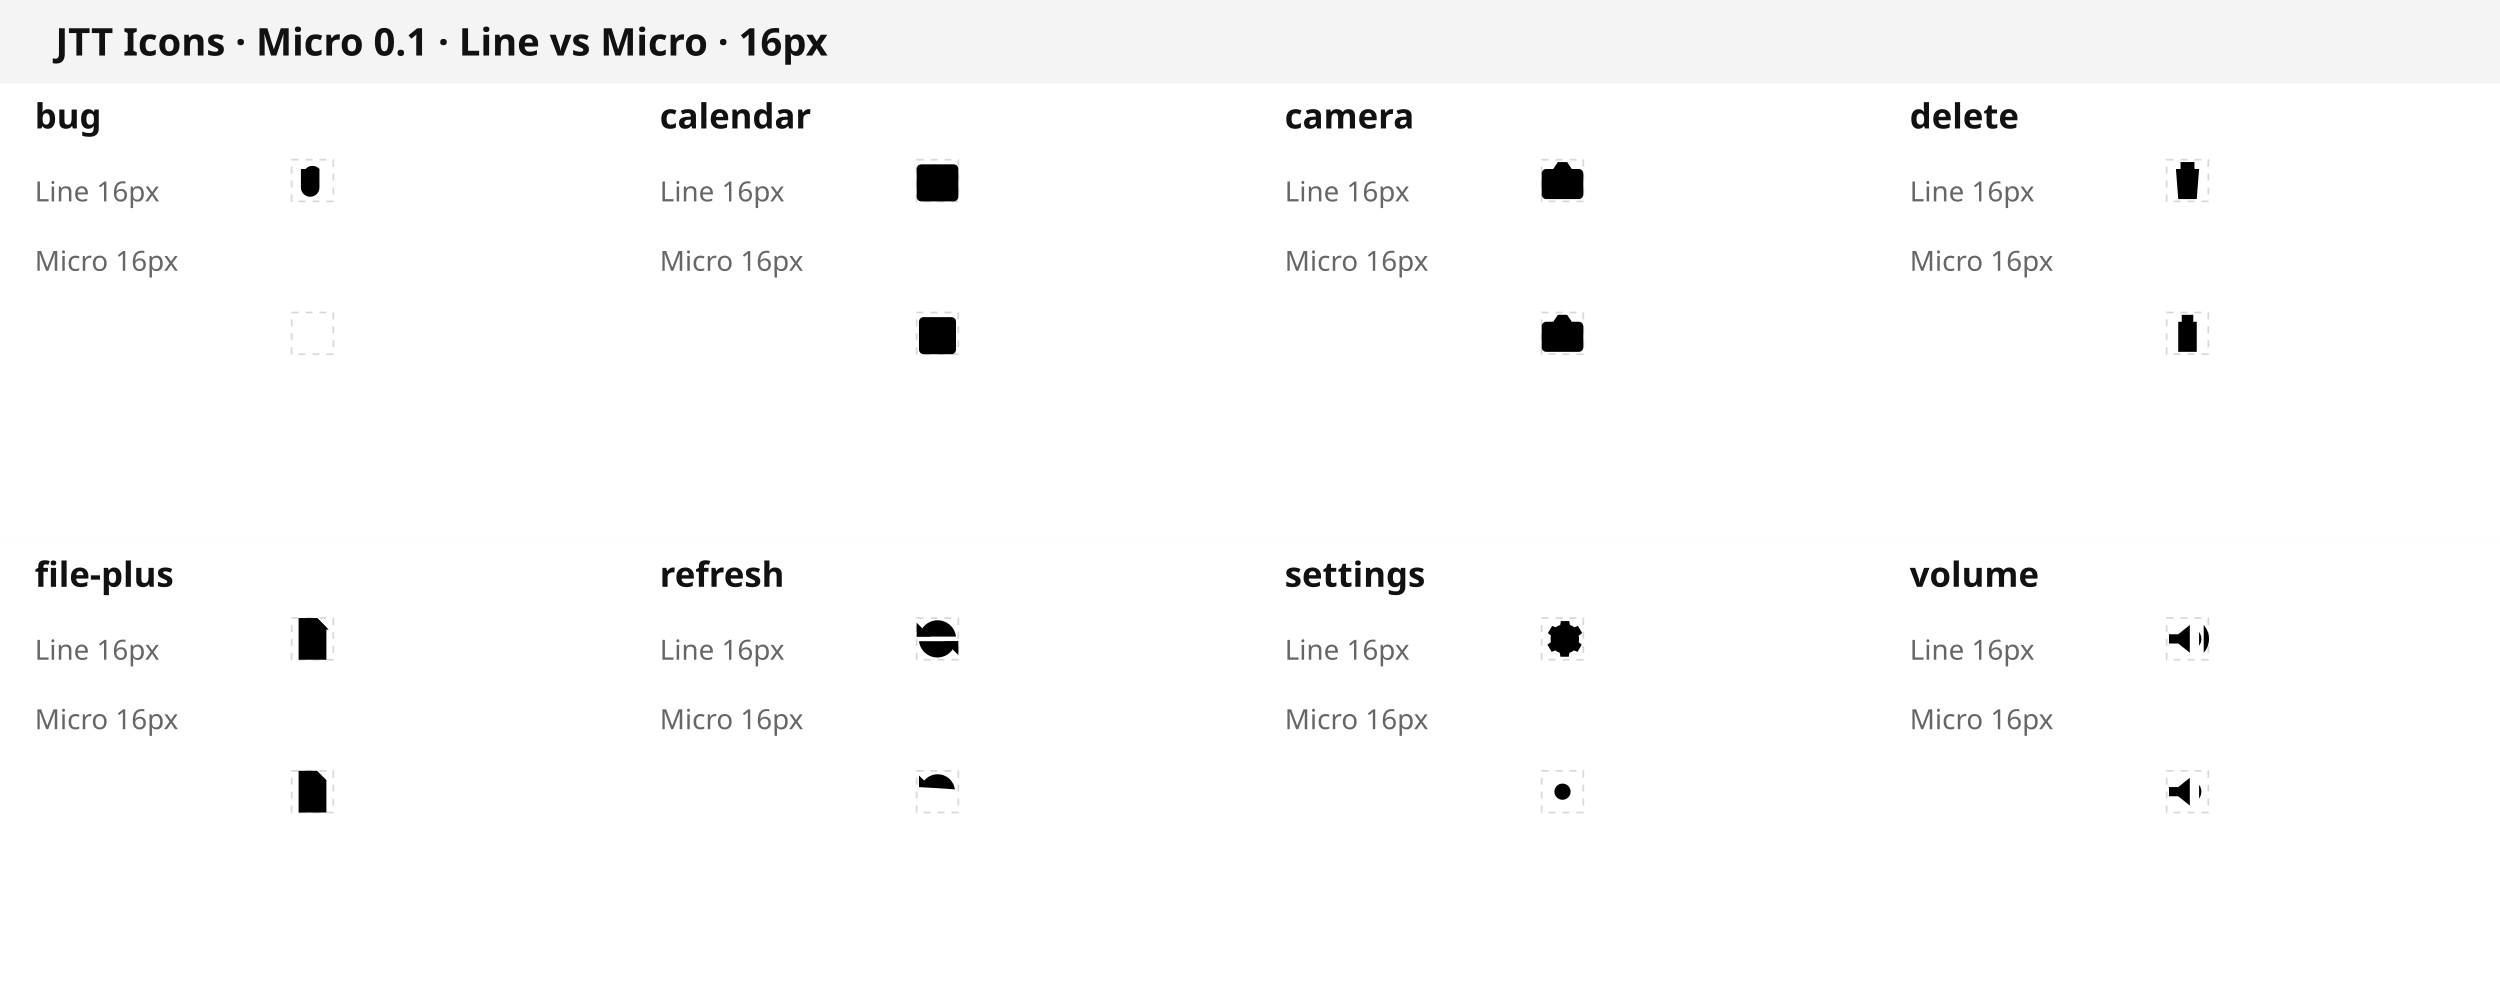
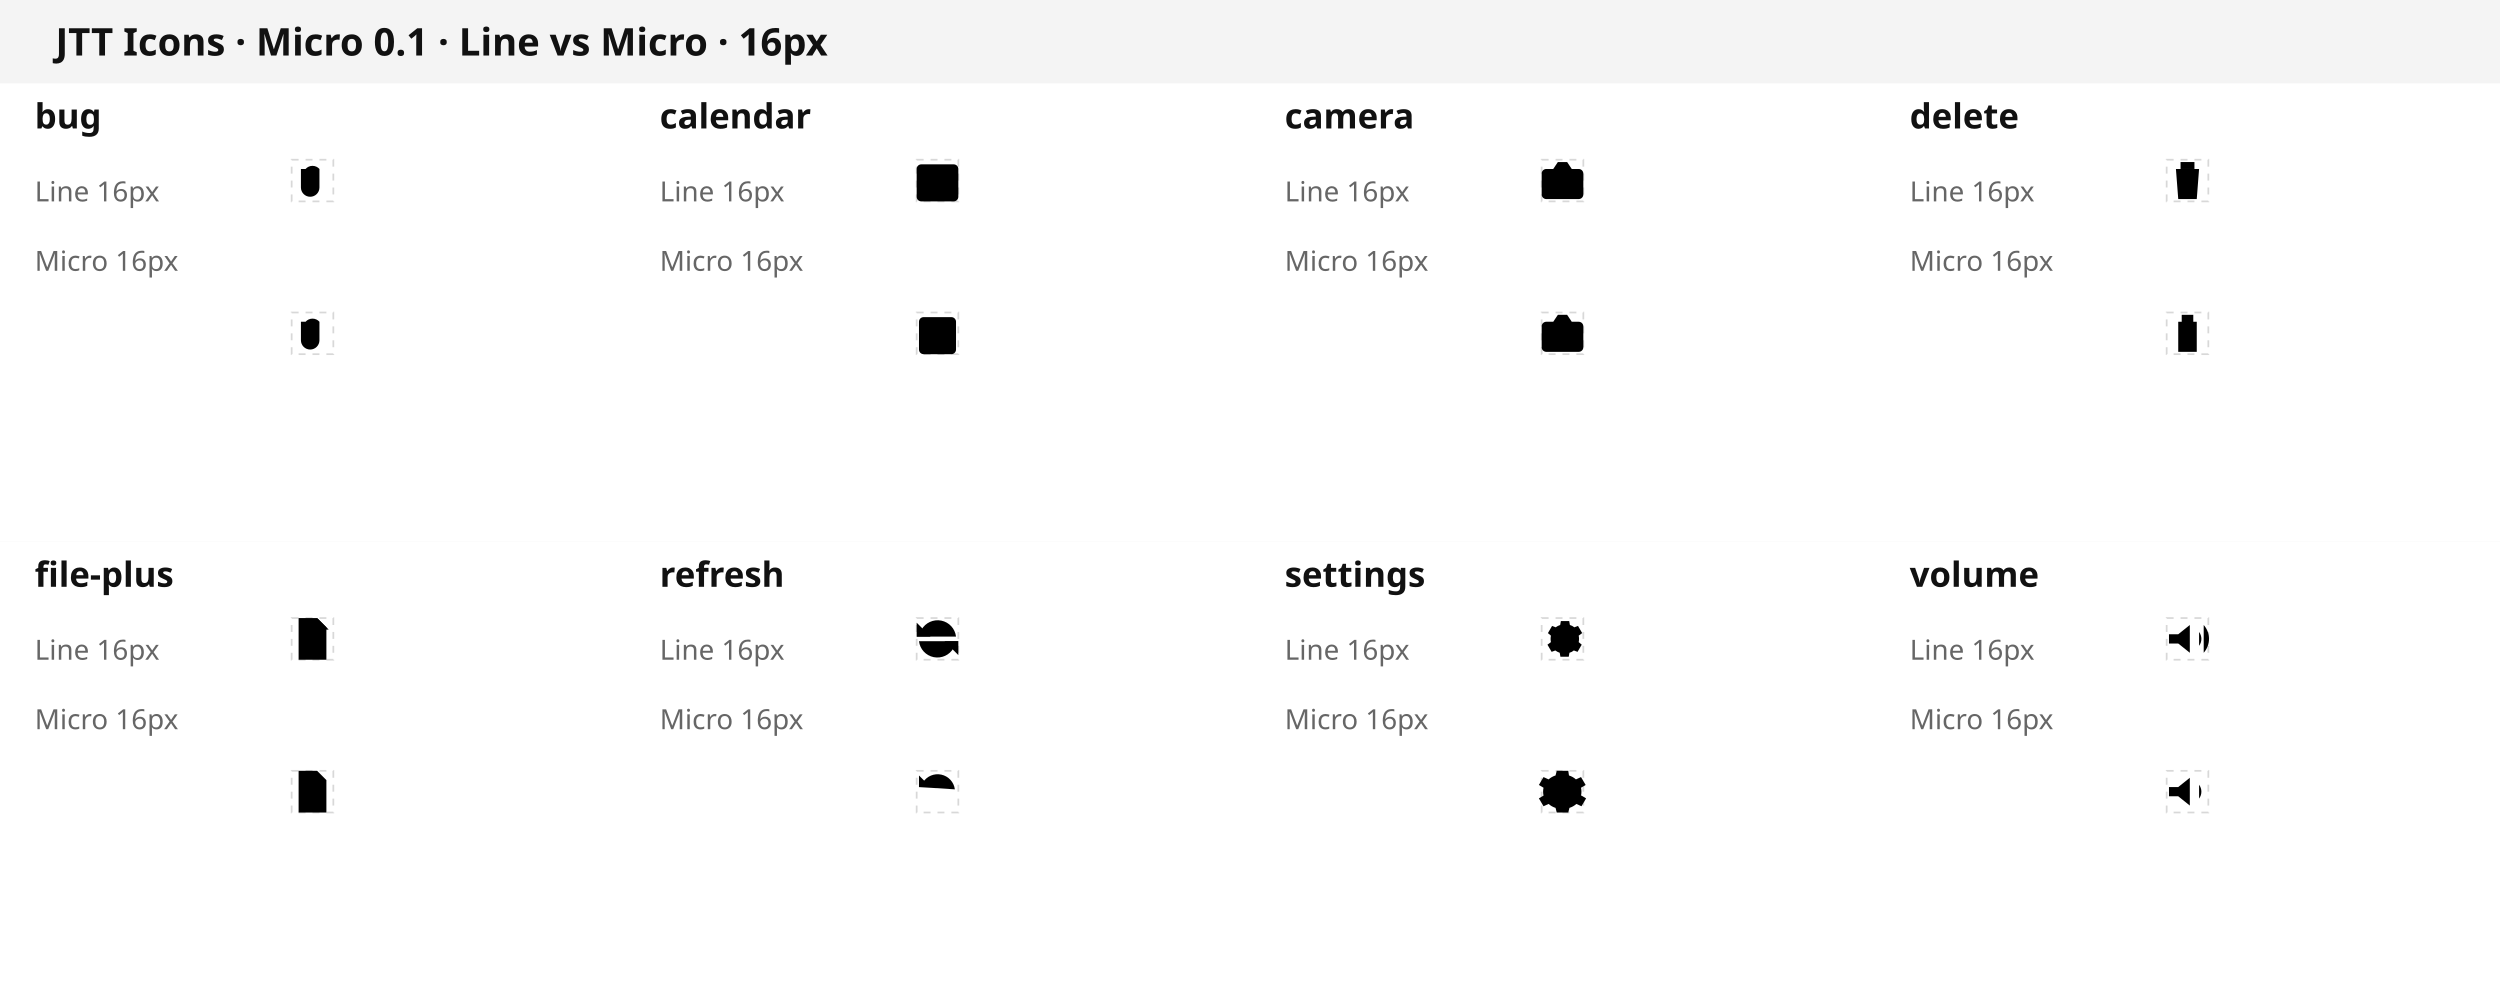
<svg xmlns="http://www.w3.org/2000/svg" width="720" height="288" viewBox="0 0 720 288" role="img" aria-label="JTT Icons Micro 0.1 comparison at 16px">
  <rect width="100%" height="100%" fill="#f4f4f4" />
  <text x="16" y="16" font-family="system-ui,sans-serif" font-size="11" font-weight="600" fill="#111">JTT Icons · Micro 0.1 · Line vs Micro · 16px</text>
  <g data-icon="bug">
    <rect x="0" y="24" width="180" height="132" fill="#fff" />
    <text x="10" y="37" font-family="system-ui,sans-serif" font-size="10" font-weight="600" fill="#111">bug</text>
    <text x="10" y="58" font-family="system-ui,sans-serif" font-size="8" fill="#666">Line 16px</text>
    <rect x="84.000" y="46.000" width="12.000" height="12.000" fill="none" stroke="#d8d8d8" stroke-width="0.5" stroke-dasharray="2 2" />
    <svg x="82" y="44" width="16" height="16" viewBox="0 0 24 24">
      <path d="M9 7a4 4 0 0 1 6 0v8a4 4 0 0 1-8 0V7" />
      <path d="M4 10h4M16 10h4M4 16h4M16 16h4M9 3l-1-2M15 3l1-2" />
    </svg>
    <text x="10" y="78" font-family="system-ui,sans-serif" font-size="8" fill="#666">Micro 16px</text>
    <rect x="84.000" y="90.000" width="12.000" height="12.000" fill="none" stroke="#d8d8d8" stroke-width="0.5" stroke-dasharray="2 2" />
-     <svg x="442" y="220" width="16" height="16" viewBox="0 0 24 24">
-       <path d="M20 13.7a8 8 0 0 0 0-3.4l2-1.2-2-3.4-2.2 1a8 8 0 0 0-3-1.7L14.5 3h-5L9 5a8 8 0 0 0-3 1.7l-2.2-1-2 3.4 2 1.2a8 8 0 0 0 0 3.4l-2 1.2 2 3.4 2.2-1a8 8 0 0 0 3 1.7l.5 2h5l.5-2a8 8 0 0 0 3-1.7l2.2 1 2-3.4-2-1.2Z" />
-       <circle cx="12" cy="12" r="3.5" />
+     <svg x="82" y="88" width="16" height="16" viewBox="0 0 24 24">
+       <path d="M9 7a4 4 0 0 1 6 0v8a4 4 0 0 1-8 0V7" />
+       <path d="M4 10h4M16 10h4M4 16h4M16 16h4" />
    </svg>
  </g>
  <g data-icon="calendar">
    <rect x="180" y="24" width="180" height="132" fill="#fff" />
    <text x="190" y="37" font-family="system-ui,sans-serif" font-size="10" font-weight="600" fill="#111">calendar</text>
    <text x="190" y="58" font-family="system-ui,sans-serif" font-size="8" fill="#666">Line 16px</text>
    <rect x="264.000" y="46.000" width="12.000" height="12.000" fill="none" stroke="#d8d8d8" stroke-width="0.5" stroke-dasharray="2 2" />
    <svg x="262" y="44" width="16" height="16" viewBox="0 0 24 24">
      <rect x="3" y="5" width="18" height="16" rx="2" />
      <path d="M7 3v4M17 3v4M3 10h18M8 14h2M14 14h2M8 17h2" />
    </svg>
    <text x="190" y="78" font-family="system-ui,sans-serif" font-size="8" fill="#666">Micro 16px</text>
    <rect x="264.000" y="90.000" width="12.000" height="12.000" fill="none" stroke="#d8d8d8" stroke-width="0.5" stroke-dasharray="2 2" />
    <svg x="262" y="88" width="16" height="16" viewBox="0 0 24 24">
      <rect x="4" y="5" width="16" height="16" rx="2" />
      <path d="M8 3v4M16 3v4M4 10h16" />
    </svg>
  </g>
  <g data-icon="camera">
    <rect x="360" y="24" width="180" height="132" fill="#fff" />
    <text x="370" y="37" font-family="system-ui,sans-serif" font-size="10" font-weight="600" fill="#111">camera</text>
    <text x="370" y="58" font-family="system-ui,sans-serif" font-size="8" fill="#666">Line 16px</text>
    <rect x="444.000" y="46.000" width="12.000" height="12.000" fill="none" stroke="#d8d8d8" stroke-width="0.5" stroke-dasharray="2 2" />
    <svg x="442" y="44" width="16" height="16" viewBox="0 0 24 24">
      <path d="M5 7h3l2-3h4l2 3h3a2 2 0 0 1 2 2v9a2 2 0 0 1-2 2H5a2 2 0 0 1-2-2V9a2 2 0 0 1 2-2Z" />
      <circle cx="12" cy="13" r="4" />
    </svg>
    <text x="370" y="78" font-family="system-ui,sans-serif" font-size="8" fill="#666">Micro 16px</text>
    <rect x="444.000" y="90.000" width="12.000" height="12.000" fill="none" stroke="#d8d8d8" stroke-width="0.5" stroke-dasharray="2 2" />
    <svg x="442" y="88" width="16" height="16" viewBox="0 0 24 24">
      <path d="M5 7h3l2-3h4l2 3h3a2 2 0 0 1 2 2v9a2 2 0 0 1-2 2H5a2 2 0 0 1-2-2V9a2 2 0 0 1 2-2Z" />
      <circle cx="12" cy="13" r="4.5" />
    </svg>
  </g>
  <g data-icon="delete">
    <rect x="540" y="24" width="180" height="132" fill="#fff" />
    <text x="550" y="37" font-family="system-ui,sans-serif" font-size="10" font-weight="600" fill="#111">delete</text>
    <text x="550" y="58" font-family="system-ui,sans-serif" font-size="8" fill="#666">Line 16px</text>
    <rect x="624.000" y="46.000" width="12.000" height="12.000" fill="none" stroke="#d8d8d8" stroke-width="0.5" stroke-dasharray="2 2" />
    <svg x="622" y="44" width="16" height="16" viewBox="0 0 24 24">
      <path d="M4 7h16" />
      <path d="M9 7V4h6v3" />
      <path d="m7 7 1 13h8l1-13" />
      <path d="M10 11v5M14 11v5" />
    </svg>
    <text x="550" y="78" font-family="system-ui,sans-serif" font-size="8" fill="#666">Micro 16px</text>
    <rect x="624.000" y="90.000" width="12.000" height="12.000" fill="none" stroke="#d8d8d8" stroke-width="0.5" stroke-dasharray="2 2" />
    <svg x="622" y="88" width="16" height="16" viewBox="0 0 24 24">
      <path d="M5 7h14M8 7v13h8V7M9.5 7V4h5v3" />
    </svg>
  </g>
  <g data-icon="file-plus">
    <rect x="0" y="156" width="180" height="132" fill="#fff" />
    <text x="10" y="169" font-family="system-ui,sans-serif" font-size="10" font-weight="600" fill="#111">file-plus</text>
    <text x="10" y="190" font-family="system-ui,sans-serif" font-size="8" fill="#666">Line 16px</text>
    <rect x="84.000" y="178.000" width="12.000" height="12.000" fill="none" stroke="#d8d8d8" stroke-width="0.5" stroke-dasharray="2 2" />
    <svg x="82" y="176" width="16" height="16" viewBox="0 0 24 24">
      <path d="M6 3h8l4 4v14H6z" />
      <path d="M14 3v5h5M12 12v6M9.5 15h5" />
    </svg>
    <text x="10" y="210" font-family="system-ui,sans-serif" font-size="8" fill="#666">Micro 16px</text>
    <rect x="84.000" y="222.000" width="12.000" height="12.000" fill="none" stroke="#d8d8d8" stroke-width="0.5" stroke-dasharray="2 2" />
    <svg x="82" y="220" width="16" height="16" viewBox="0 0 24 24">
      <path d="M6 3h8l4 4v14H6z" />
      <path d="M12 12v6M9 15h6" />
    </svg>
  </g>
  <g data-icon="refresh">
    <rect x="180" y="156" width="180" height="132" fill="#fff" />
    <text x="190" y="169" font-family="system-ui,sans-serif" font-size="10" font-weight="600" fill="#111">refresh</text>
    <text x="190" y="190" font-family="system-ui,sans-serif" font-size="8" fill="#666">Line 16px</text>
    <rect x="264.000" y="178.000" width="12.000" height="12.000" fill="none" stroke="#d8d8d8" stroke-width="0.5" stroke-dasharray="2 2" />
    <svg x="262" y="176" width="16" height="16" viewBox="0 0 24 24">
      <path d="M20 11a8 8 0 0 0-14.9-3L3 11" />
      <path d="M3 5v6h6" />
      <path d="M4 13a8 8 0 0 0 14.9 3L21 13" />
      <path d="M21 19v-6h-6" />
    </svg>
    <text x="190" y="210" font-family="system-ui,sans-serif" font-size="8" fill="#666">Micro 16px</text>
    <rect x="264.000" y="222.000" width="12.000" height="12.000" fill="none" stroke="#d8d8d8" stroke-width="0.5" stroke-dasharray="2 2" />
    <svg x="262" y="220" width="16" height="16" viewBox="0 0 24 24">
      <path d="M19.5 11a7.5 7.5 0 0 0-13.8-3L4 10" />
      <path d="M4 5v5h5" />
    </svg>
  </g>
  <g data-icon="settings">
    <rect x="360" y="156" width="180" height="132" fill="#fff" />
    <text x="370" y="169" font-family="system-ui,sans-serif" font-size="10" font-weight="600" fill="#111">settings</text>
    <text x="370" y="190" font-family="system-ui,sans-serif" font-size="8" fill="#666">Line 16px</text>
    <rect x="444.000" y="178.000" width="12.000" height="12.000" fill="none" stroke="#d8d8d8" stroke-width="0.5" stroke-dasharray="2 2" />
    <svg x="442" y="176" width="16" height="16" viewBox="0 0 24 24">
      <circle cx="12" cy="12" r="3.5" />
      <path d="M19 13.4 20.3 14.5l-1.8 3.1-1.6-.6c-.6.5-1.2.8-1.9 1l-.3 1.7h-3.6l-.3-1.7a7 7 0 0 1-1.9-1l-1.6.6-1.8-3.1L7 13.4a7 7 0 0 1 0-2.8L5.7 9.5l1.8-3.1 1.6.6c.6-.5 1.3-.8 1.9-1l.3-1.7h3.6l.3 1.7c.7.2 1.3.5 1.9 1l1.6-.6 1.8 3.1L19 10.6a7 7 0 0 1 0 2.8Z" />
    </svg>
    <text x="370" y="210" font-family="system-ui,sans-serif" font-size="8" fill="#666">Micro 16px</text>
    <rect x="444.000" y="222.000" width="12.000" height="12.000" fill="none" stroke="#d8d8d8" stroke-width="0.5" stroke-dasharray="2 2" />
    <svg x="442" y="220" width="16" height="16" viewBox="0 0 24 24">
+       <path d="M20 13.7a8 8 0 0 0 0-3.4l2-1.2-2-3.4-2.2 1a8 8 0 0 0-3-1.7L14.5 3h-5L9 5a8 8 0 0 0-3 1.7l-2.2-1-2 3.4 2 1.2a8 8 0 0 0 0 3.4l-2 1.2 2 3.4 2.2-1a8 8 0 0 0 3 1.7l.5 2h5l.5-2a8 8 0 0 0 3-1.7l2.2 1 2-3.4-2-1.2Z" />
      <circle cx="12" cy="12" r="3.5" />
-       <path d="M12 3v2M12 19v2M3 12h2M19 12h2M5.6 5.6 7 7M17 17l1.4 1.4M18.4 5.6 17 7M7 17l-1.4 1.4" />
    </svg>
  </g>
  <g data-icon="volume">
    <rect x="540" y="156" width="180" height="132" fill="#fff" />
    <text x="550" y="169" font-family="system-ui,sans-serif" font-size="10" font-weight="600" fill="#111">volume</text>
    <text x="550" y="190" font-family="system-ui,sans-serif" font-size="8" fill="#666">Line 16px</text>
    <rect x="624.000" y="178.000" width="12.000" height="12.000" fill="none" stroke="#d8d8d8" stroke-width="0.5" stroke-dasharray="2 2" />
    <svg x="622" y="176" width="16" height="16" viewBox="0 0 24 24">
      <path d="M4 10v4h4l5 4V6l-5 4H4Z" />
      <path d="M17 9a5 5 0 0 1 0 6M19 6a9 9 0 0 1 0 12" />
    </svg>
    <text x="550" y="210" font-family="system-ui,sans-serif" font-size="8" fill="#666">Micro 16px</text>
    <rect x="624.000" y="222.000" width="12.000" height="12.000" fill="none" stroke="#d8d8d8" stroke-width="0.5" stroke-dasharray="2 2" />
    <svg x="622" y="220" width="16" height="16" viewBox="0 0 24 24">
      <path d="M4 10v4h4l5 4V6l-5 4H4Z" />
      <path d="M17 9a5 5 0 0 1 0 6" />
    </svg>
  </g>
</svg>
